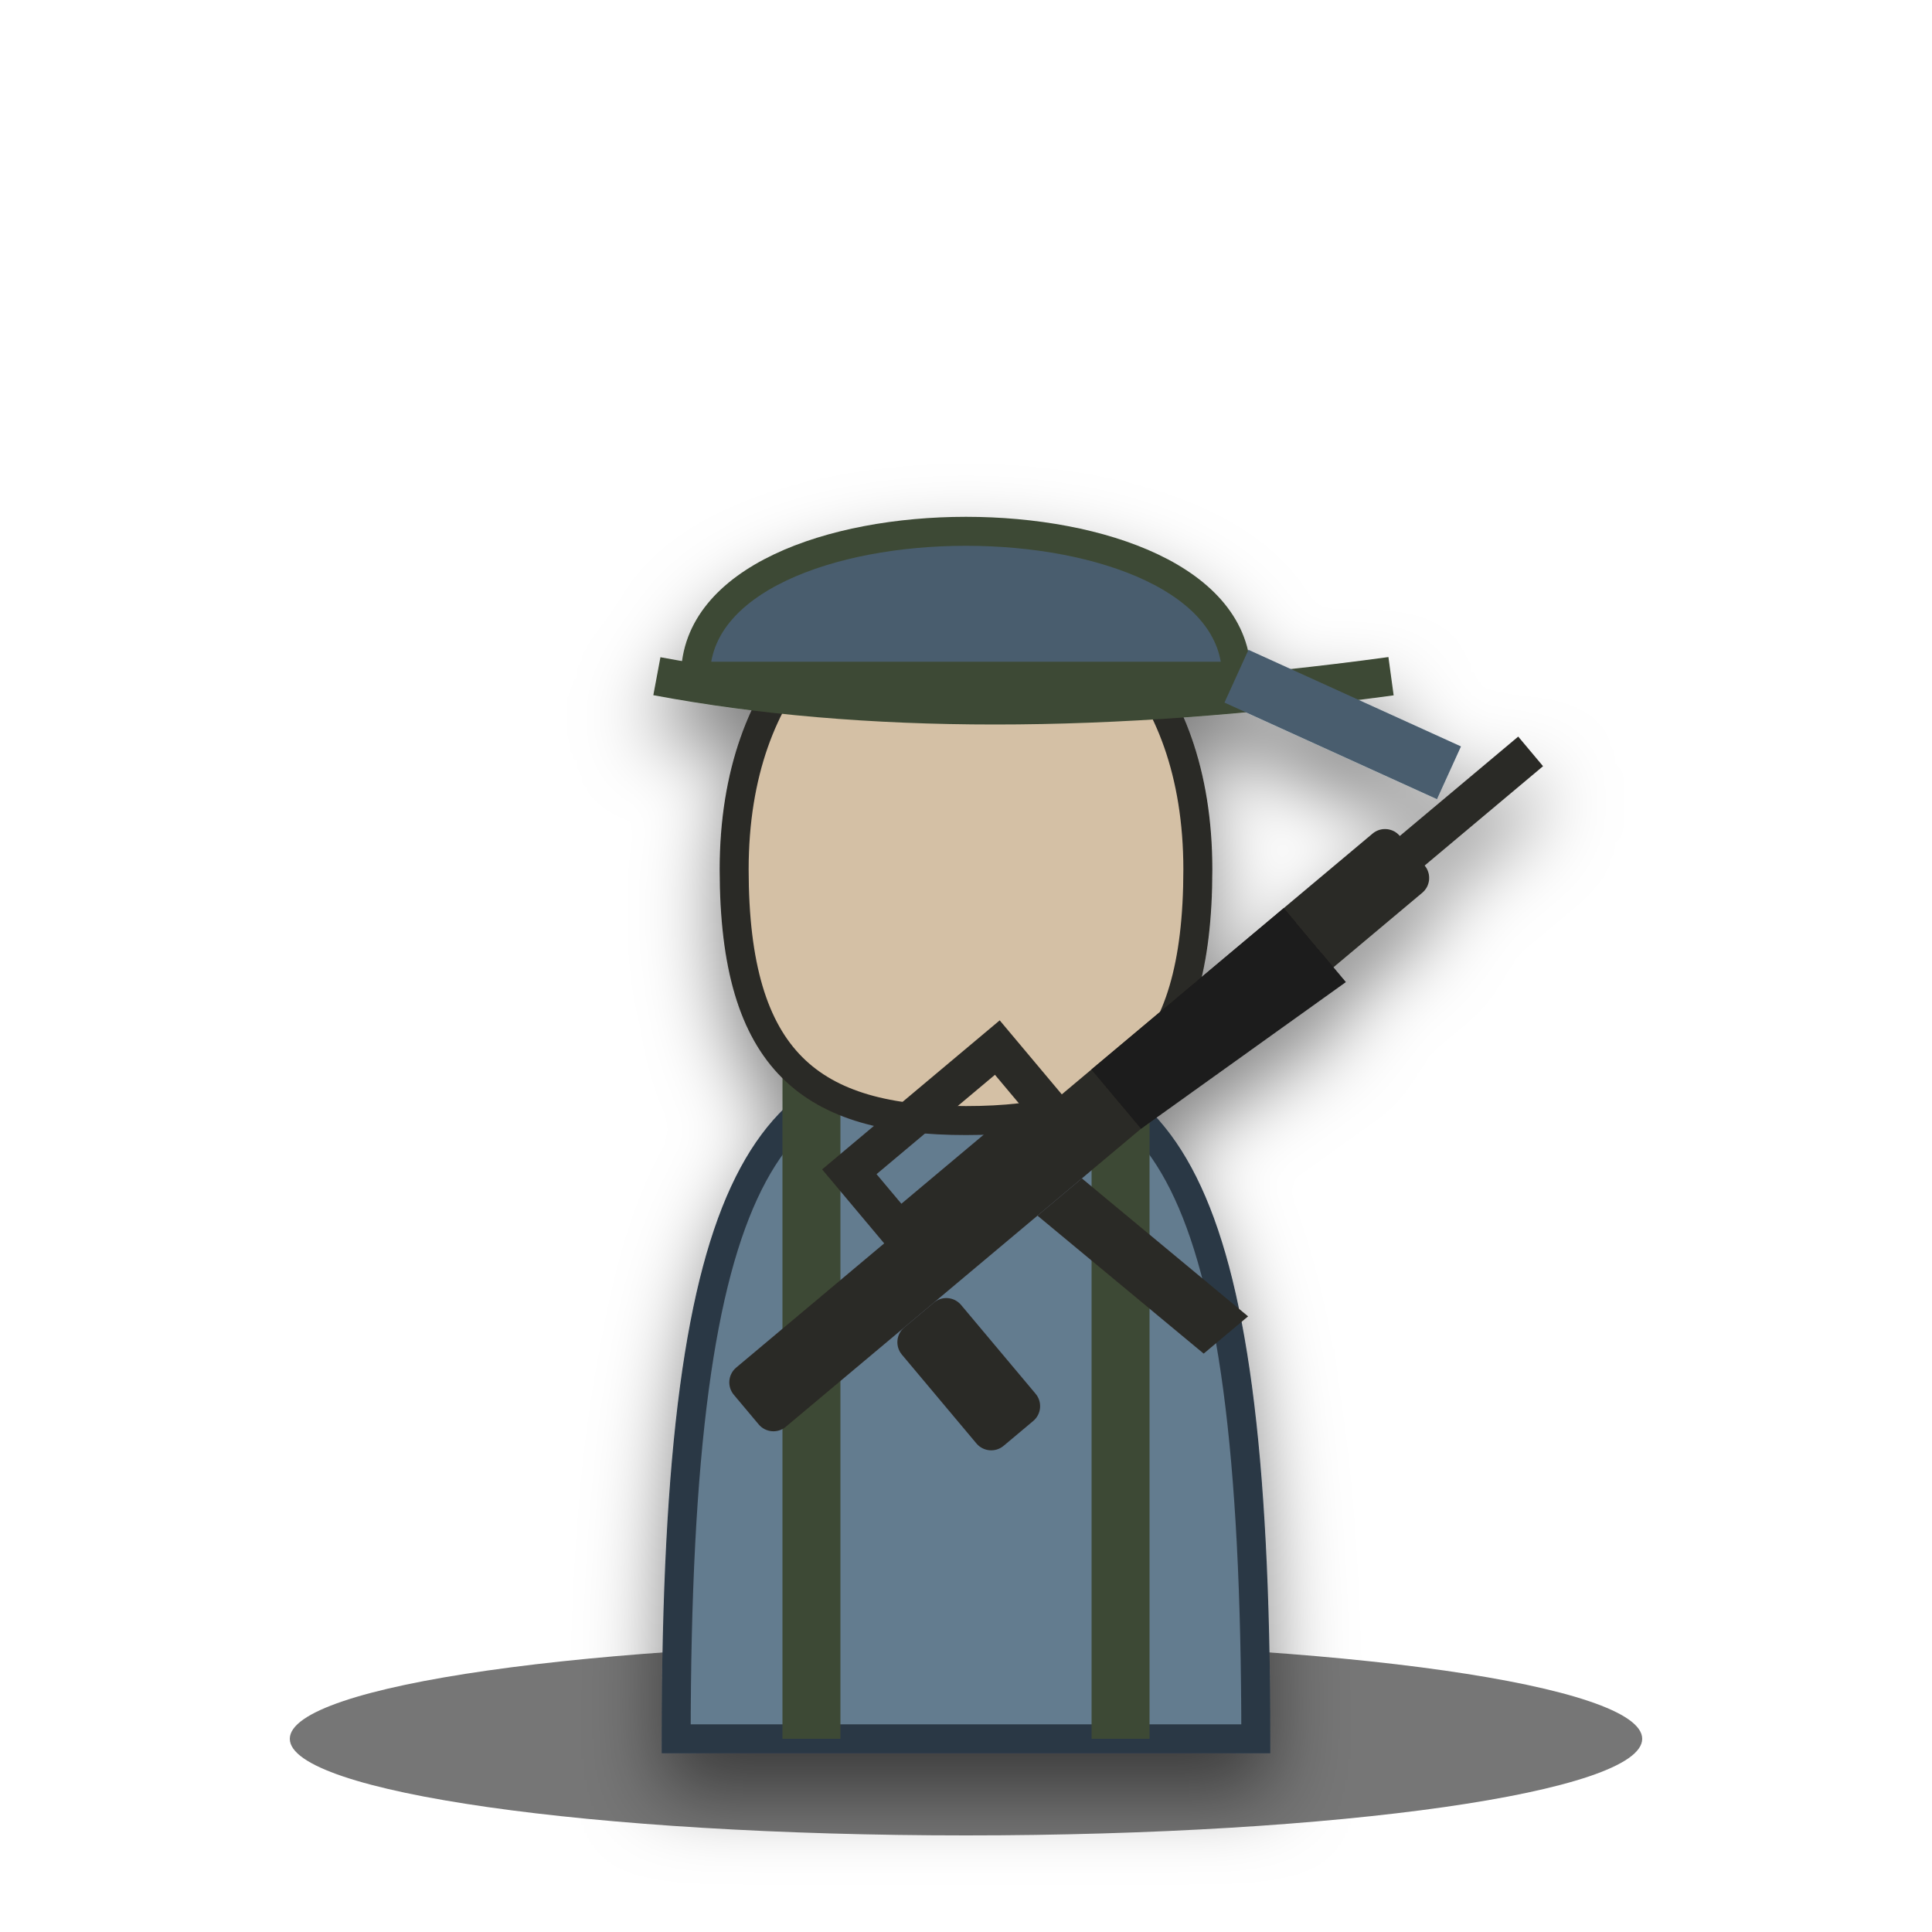
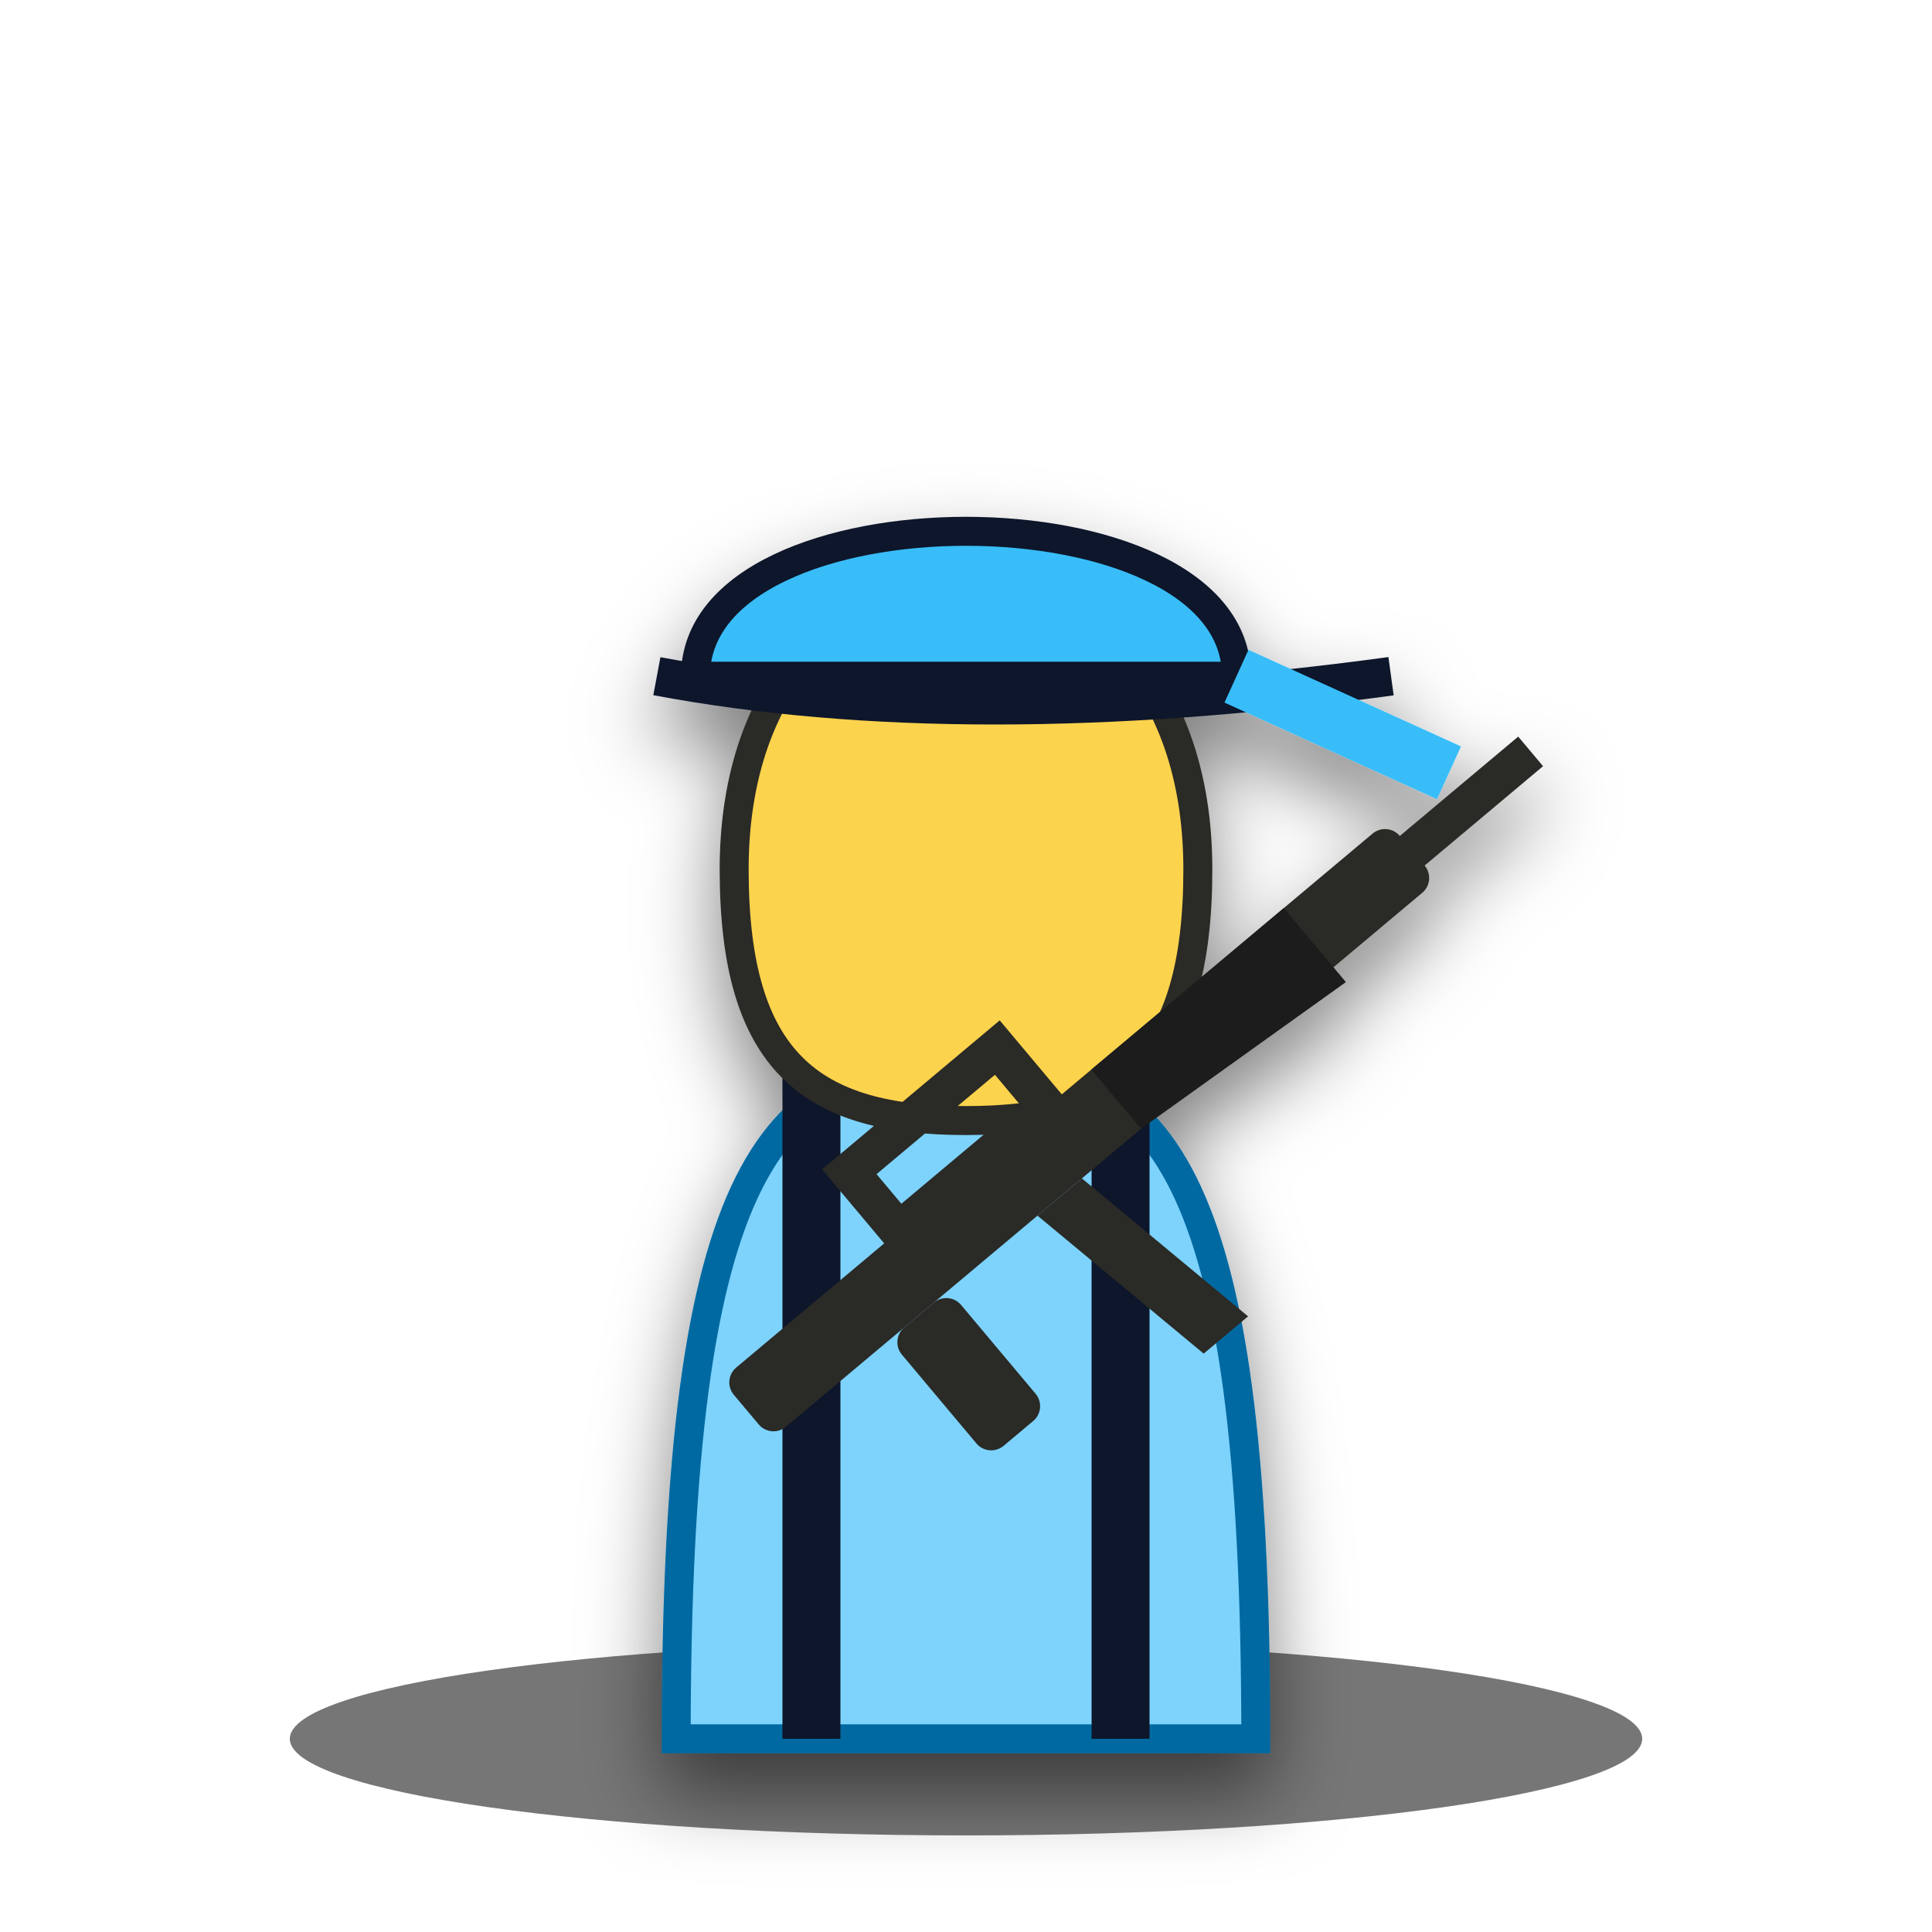
<svg xmlns="http://www.w3.org/2000/svg" viewBox="0 0 100 100">
  <defs>
    <filter id="shadow" x="-20%" y="-20%" width="140%" height="140%">
      <feDropShadow dx="0" dy="2" stdDeviation="2" flood-color="rgba(0,0,0,0.5)" />
    </filter>
  </defs>
  <ellipse cx="50" cy="90" rx="35" ry="5" fill="#1a1a1a" opacity="0.6" />
  <g filter="url(#shadow)">
-     <path d="M 35 90 C 35 60, 40 55, 50 55 C 60 55, 65 60, 65 90 Z" fill="#647b8f" stroke="#2c3945" stroke-width="1.5" />
-     <path d="M 42 55 L 42 90 M 58 55 L 58 90" stroke="#3d4a35" stroke-width="3" />
-     <path d="M 38 45 C 38 25, 62 25, 62 45 C 62 55, 58 58, 50 58 C 42 58, 38 55, 38 45 Z" fill="#d4c0a5" stroke="#2c2a26" stroke-width="1.5" />
-     <path d="M 36 35 C 36 25, 64 25, 64 35 Z" fill="#4a5d6e" stroke="#3d4a35" stroke-width="1.5" />
-     <path d="M 34 35 Q 50 38 72 35" fill="none" stroke="#3d4a35" stroke-width="2" />
-     <path d="M 64 35 L 75 40" stroke="#4a5d6e" stroke-width="3" />
+     <path d="M 35 90 C 35 60, 40 55, 50 55 C 60 55, 65 60, 65 90 Z" fill="#7dd3fc" stroke="#0369a1" stroke-width="1.5" />
+     <path d="M 42 55 L 42 90 M 58 55 L 58 90" stroke="#0f172a" stroke-width="3" />
+     <path d="M 38 45 C 38 25, 62 25, 62 45 C 62 55, 58 58, 50 58 C 42 58, 38 55, 38 45 Z" fill="#fcd34d" stroke="#2c2a26" stroke-width="1.5" />
+     <path d="M 36 35 C 36 25, 64 25, 64 35 Z" fill="#38bdf8" stroke="#0f172a" stroke-width="1.5" />
+     <path d="M 34 35 Q 50 38 72 35" fill="none" stroke="#0f172a" stroke-width="2" />
+     <path d="M 64 35 L 75 40" stroke="#38bdf8" stroke-width="3" />
    <g transform="translate(45, 65) rotate(-40)">
      <rect x="-10" y="0" width="45" height="4" fill="#2c2a26" rx="1" />
      <path d="M 8 4 L 10 15 L 13 15 L 11 4 Z" fill="#2c2a26" />
      <rect x="-2" y="4" width="4" height="8" fill="#2c2a26" rx="1" />
      <path d="M 2 -4 L 12 -4 L 12 0 L 2 0 Z" fill="none" stroke="#2c2a26" stroke-width="2" />
      <path d="M 15 0 L 28 0 L 28 5 L 15 4 Z" fill="#1a1a1a" />
      <rect x="28" y="1" width="15" height="2" fill="#2c2a26" />
    </g>
  </g>
</svg>
